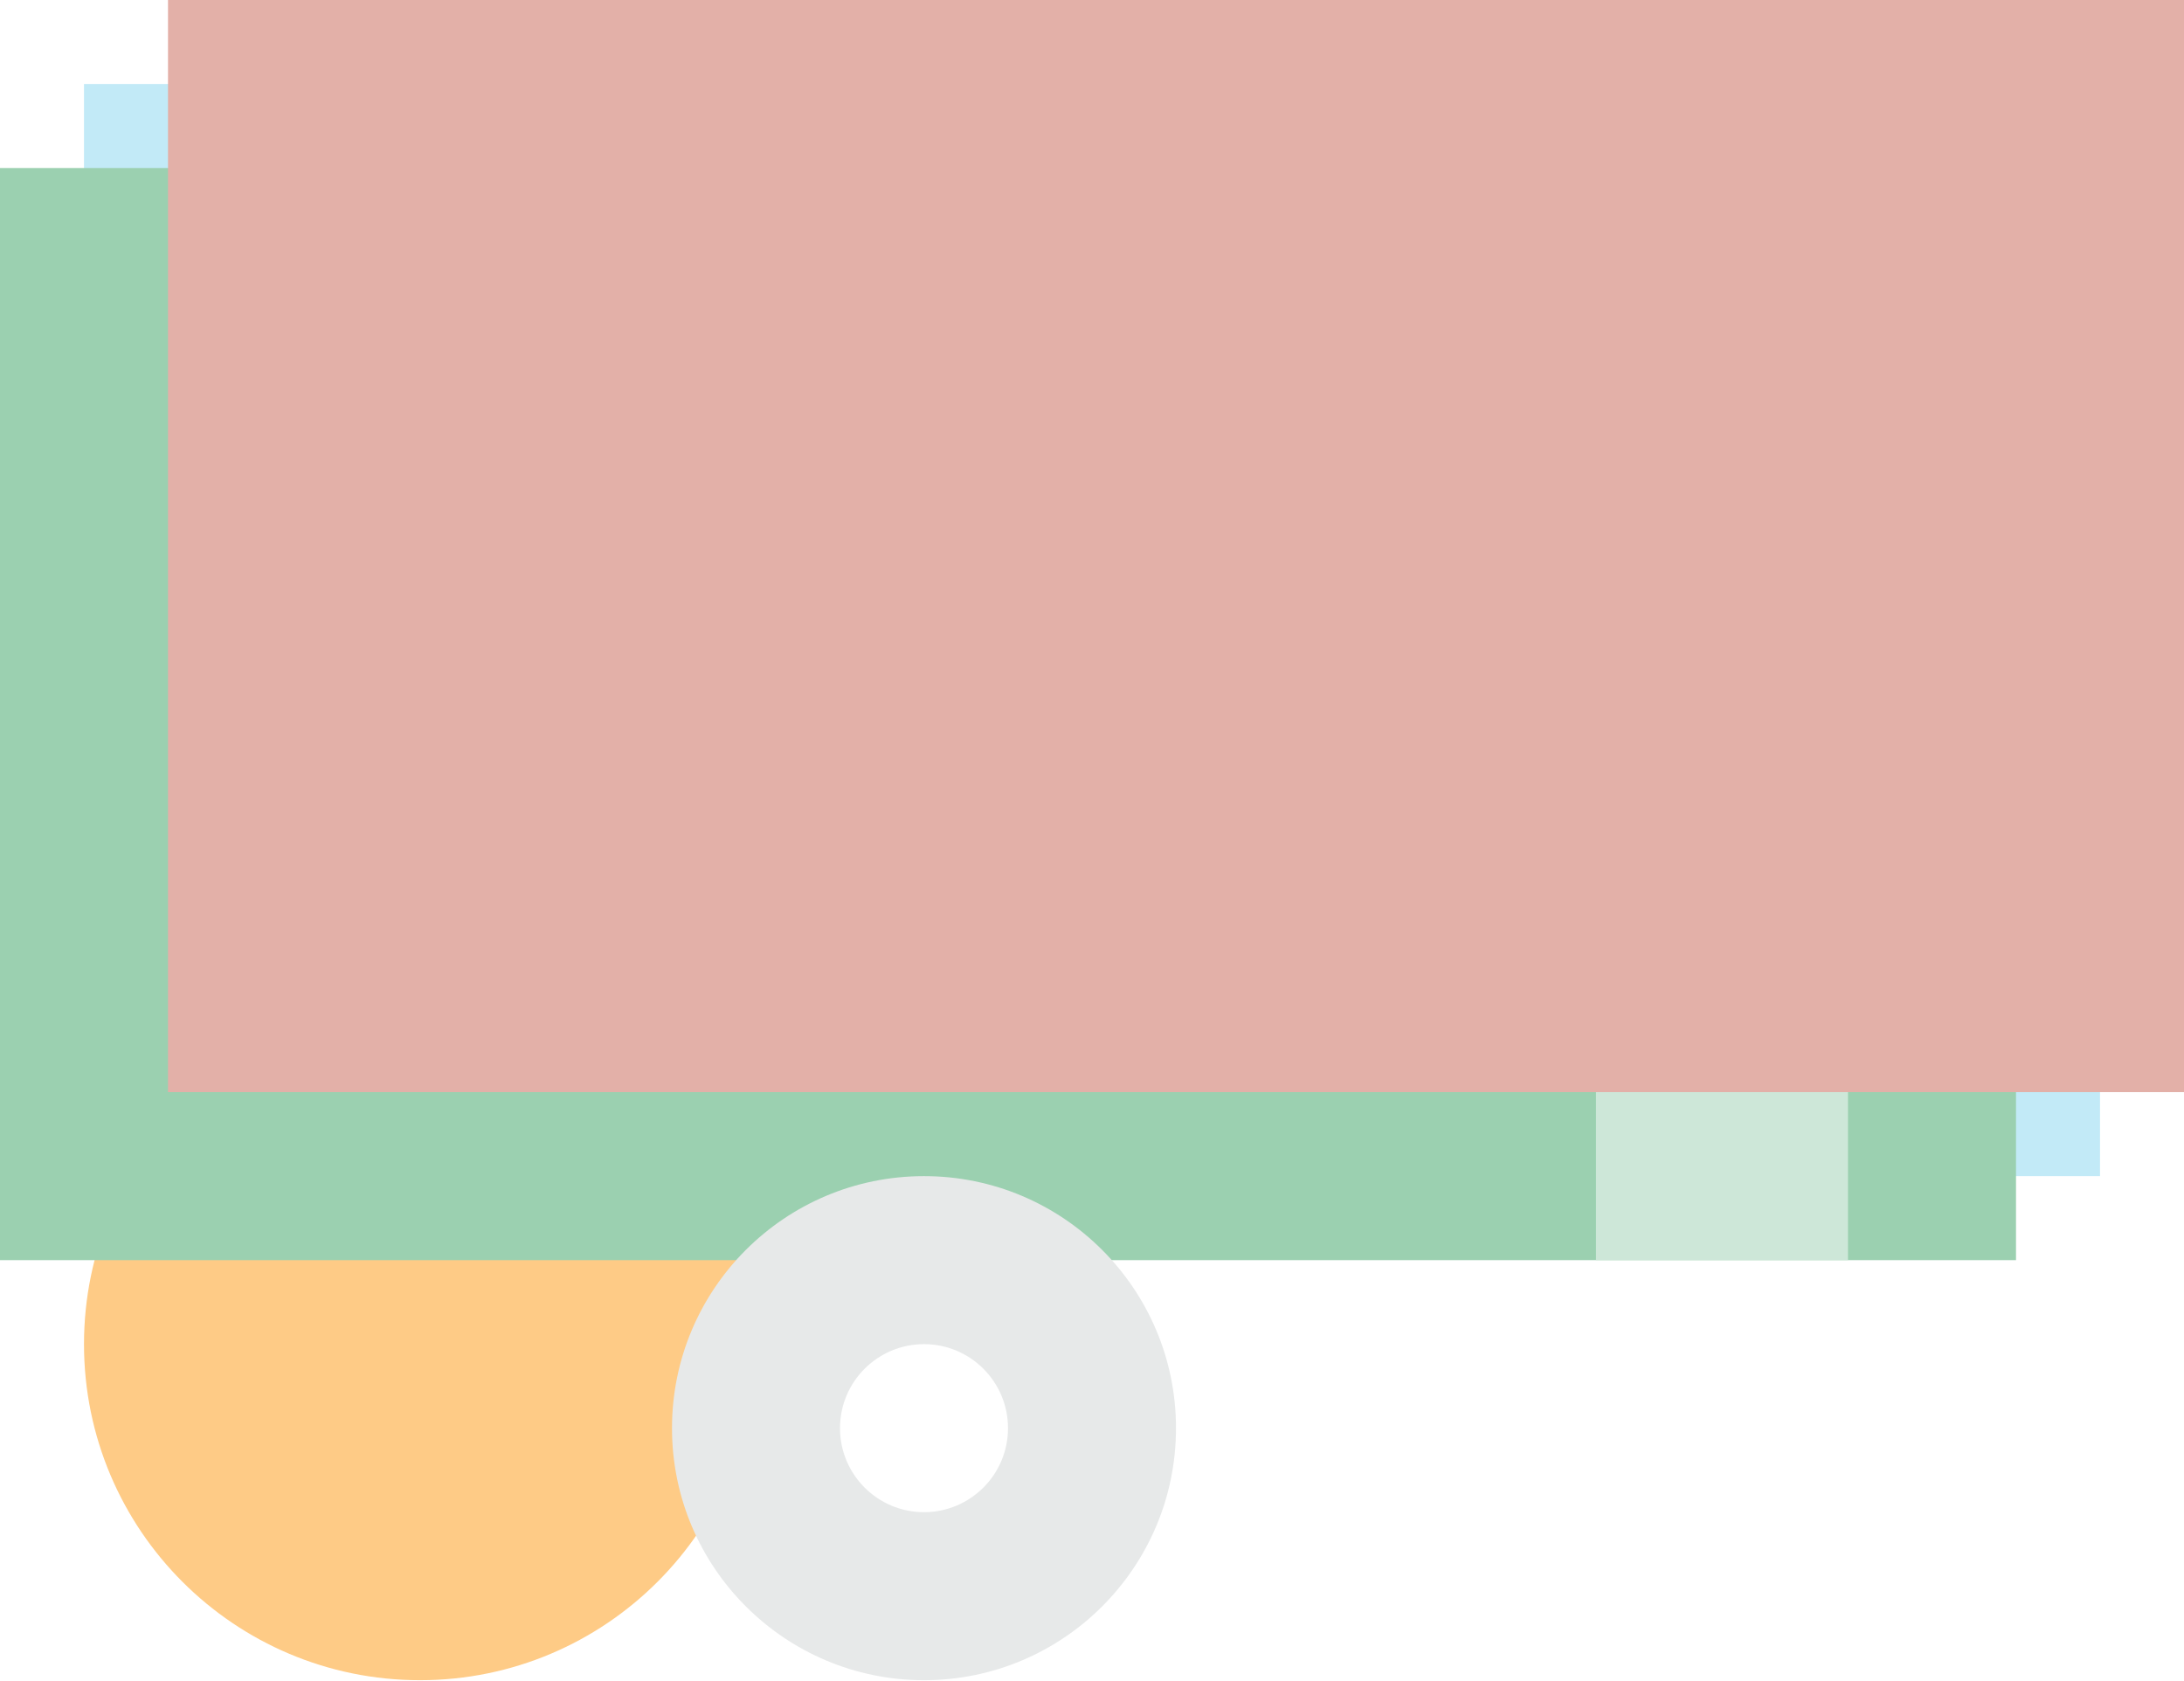
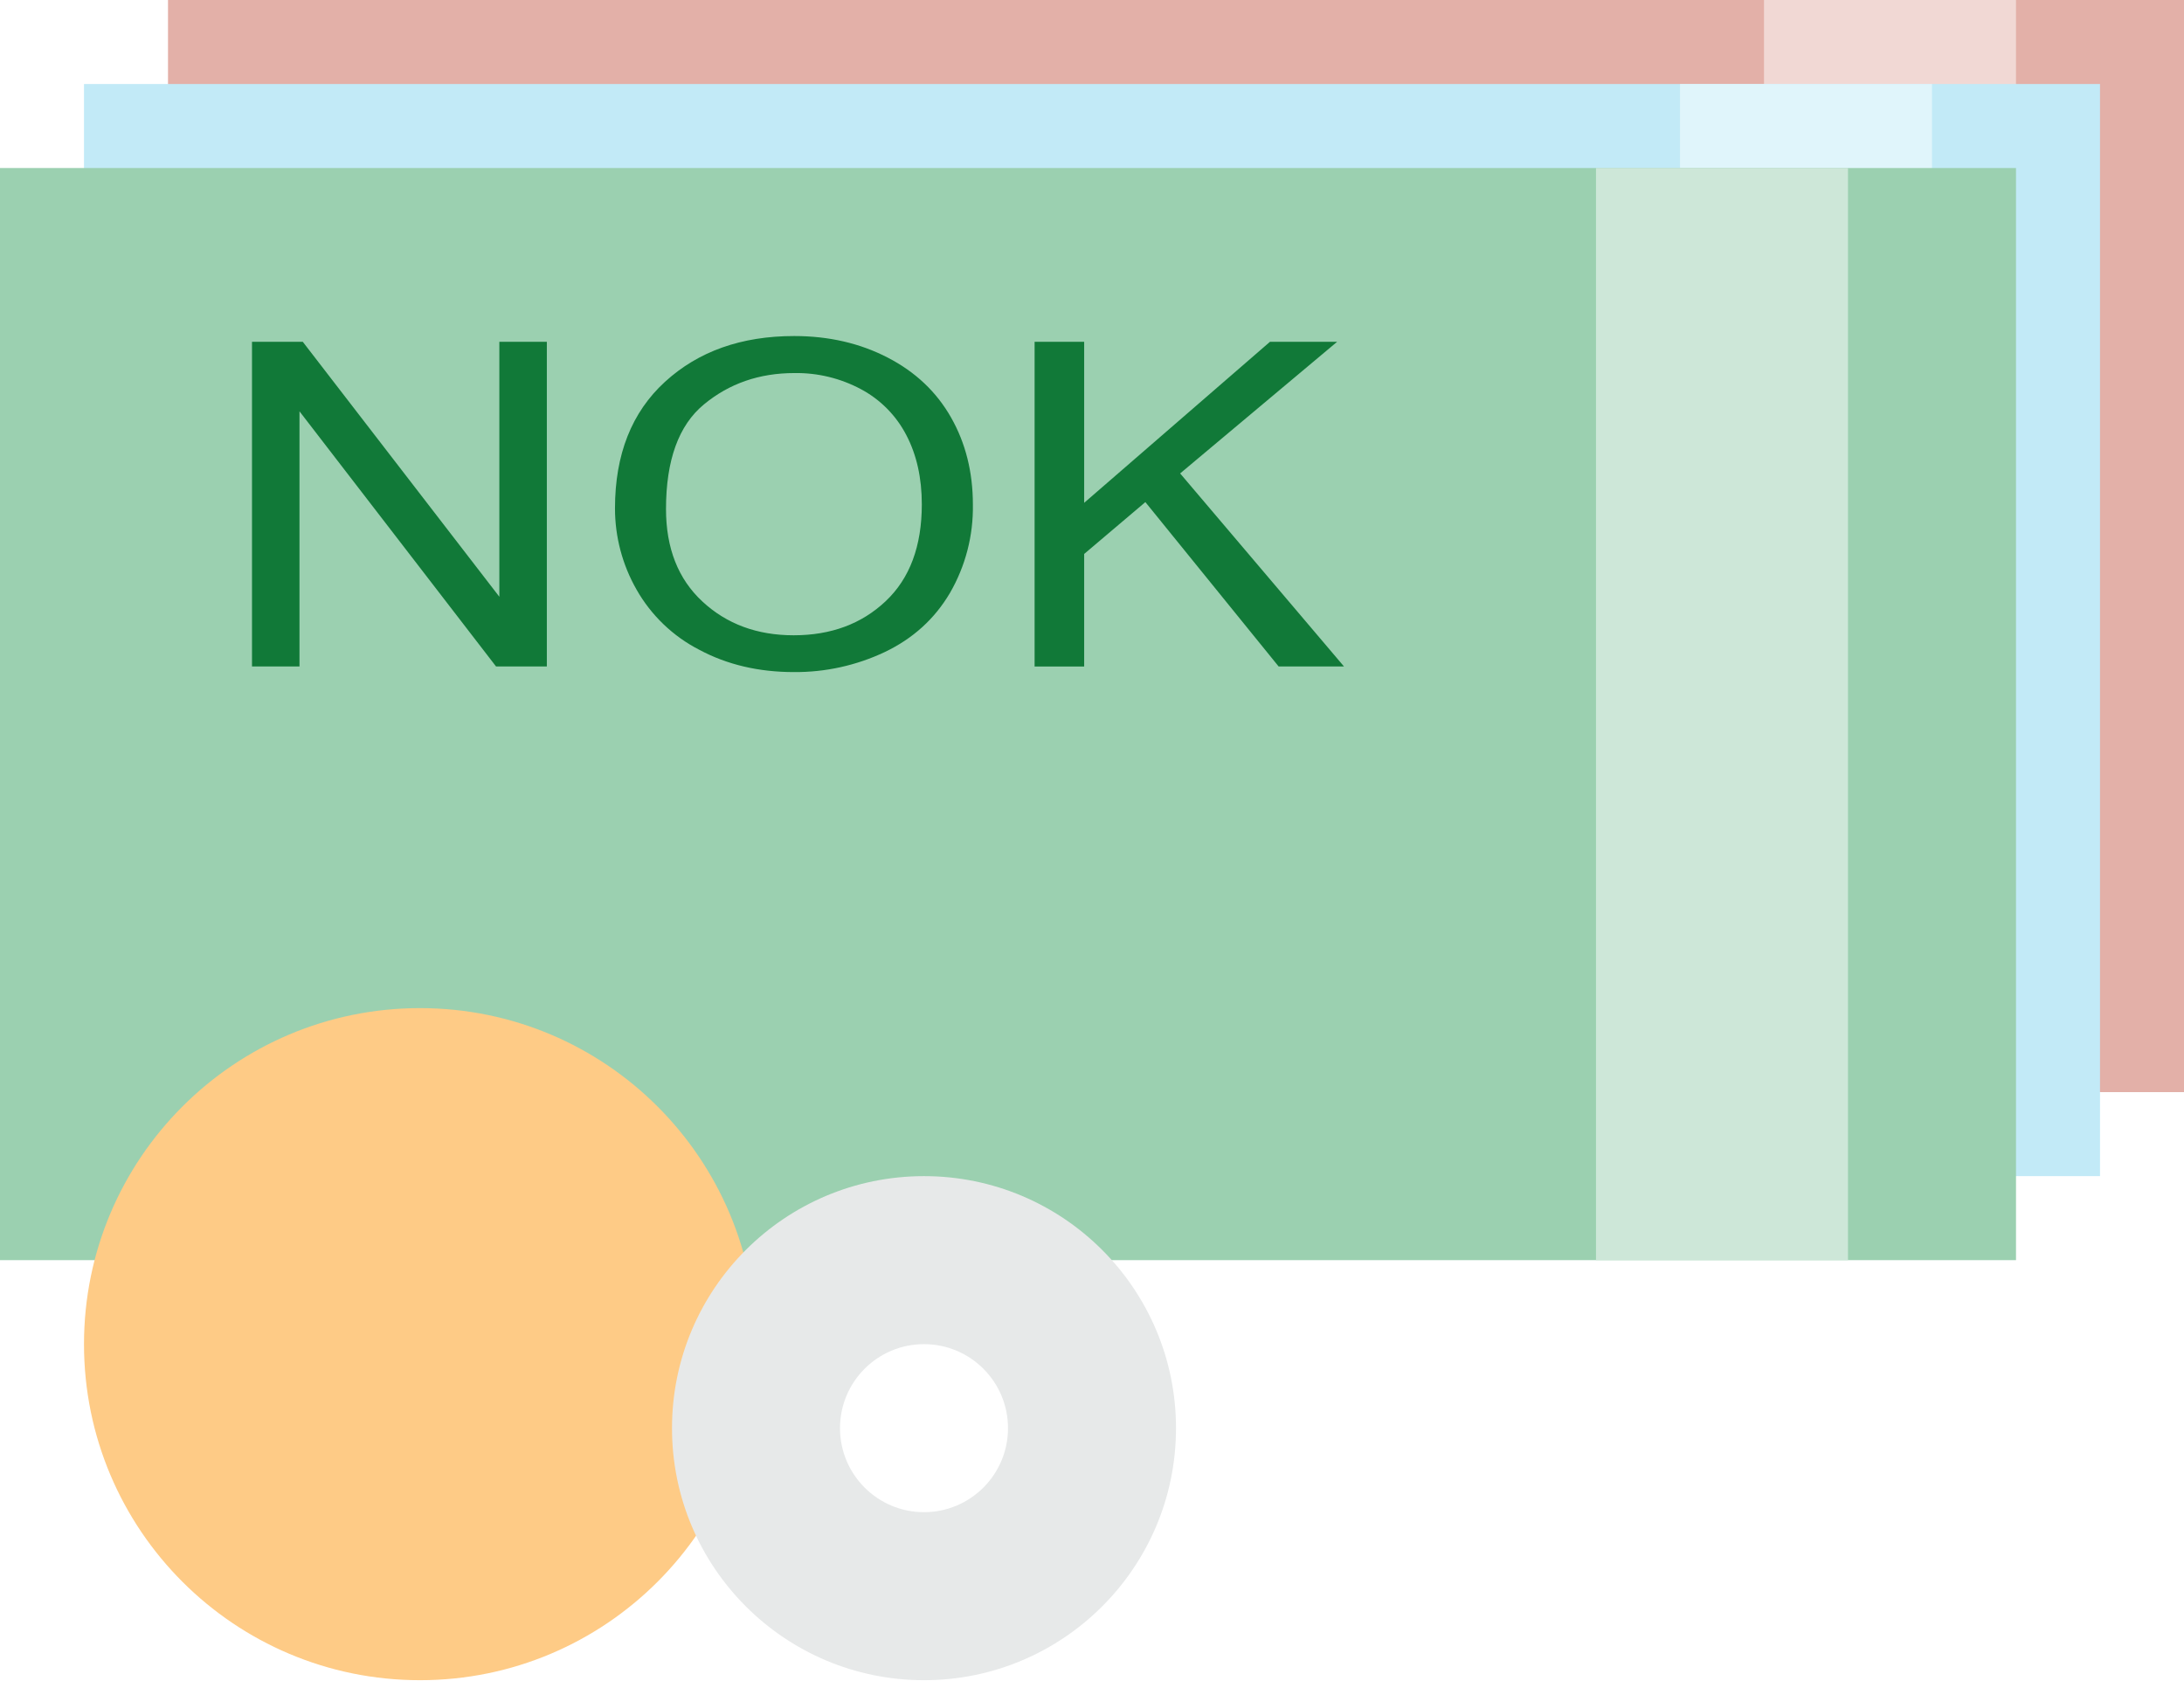
- <svg xmlns="http://www.w3.org/2000/svg" height="30" width="39">
+ <svg xmlns="http://www.w3.org/2000/svg" width="39" height="30">
  <g fill="none" fill-rule="evenodd">
-     <circle cx="7.5" cy="24" fill="#FECB86" r="6" />
-     <path d="M31.5 0H36v19.5h-4.5z" fill="#F1D8D4" />
-     <path d="M1.5 1.5h36V21h-36z" fill="#C2EAF7" />
-     <path d="M30 1.5h4.5V21H30z" fill="#E0F5FB" />
-     <path d="M0 3h36v19.5H0z" fill="#9BD0B0" />
-     <path d="M28.5 3H33v19.5h-4.5z" fill="#CDE7D8" />
+     <path fill="#E3B0A8" d="M3 0h36v19.5H3z" />
+     <path fill="#F1D8D4" d="M31.5 0H36v19.5h-4.5z" />
+     <path fill="#C2EAF7" d="M1.5 1.5h36V21h-36z" />
+     <path fill="#E0F5FB" d="M30 1.5h4.5V21H30z" />
+     <path fill="#9BD0B0" d="M0 3h36v19.5H0z" />
+     <path fill="#CDE7D8" d="M28.5 3H33v19.5h-4.5z" />
    <path d="M4.5 11.901V6.103h.907l3.51 4.552V6.103h.848V11.9h-.907l-3.51-4.556V11.9H4.5zm6.482-2.824c0-.962.298-1.716.893-2.26C12.471 6.272 13.24 6 14.182 6c.617 0 1.173.128 1.668.384.495.255.873.612 1.133 1.07.26.457.39.976.39 1.556a3.05 3.05 0 01-.41 1.578c-.274.464-.662.815-1.163 1.054a3.728 3.728 0 01-1.623.358c-.629 0-1.191-.132-1.686-.396a2.715 2.715 0 01-1.126-1.08 2.92 2.92 0 01-.383-1.447zm.911.012c0 .699.217 1.25.65 1.651.433.402.976.603 1.63.603.665 0 1.213-.203 1.643-.609.43-.406.645-.982.645-1.728 0-.472-.092-.884-.276-1.236a1.94 1.94 0 00-.807-.819 2.44 2.44 0 00-1.192-.29c-.626 0-1.164.186-1.616.56-.451.372-.677.995-.677 1.868zm6.582 2.812V6.103h.885v2.875l3.318-2.875h1.199l-2.803 2.35L24 11.9h-1.167l-2.38-2.935-1.093.926v2.01h-.885z" fill="#117938" />
-     <path d="M3 0h36v19.5H3z" fill="#E3B0A8" />
+     <circle fill="#FECB86" cx="7.5" cy="24" r="6" />
    <path d="M16.5 30a4.5 4.5 0 110-9 4.5 4.5 0 010 9zm0-3a1.5 1.5 0 100-3 1.5 1.5 0 000 3z" fill="#E7E9E9" />
  </g>
</svg>
